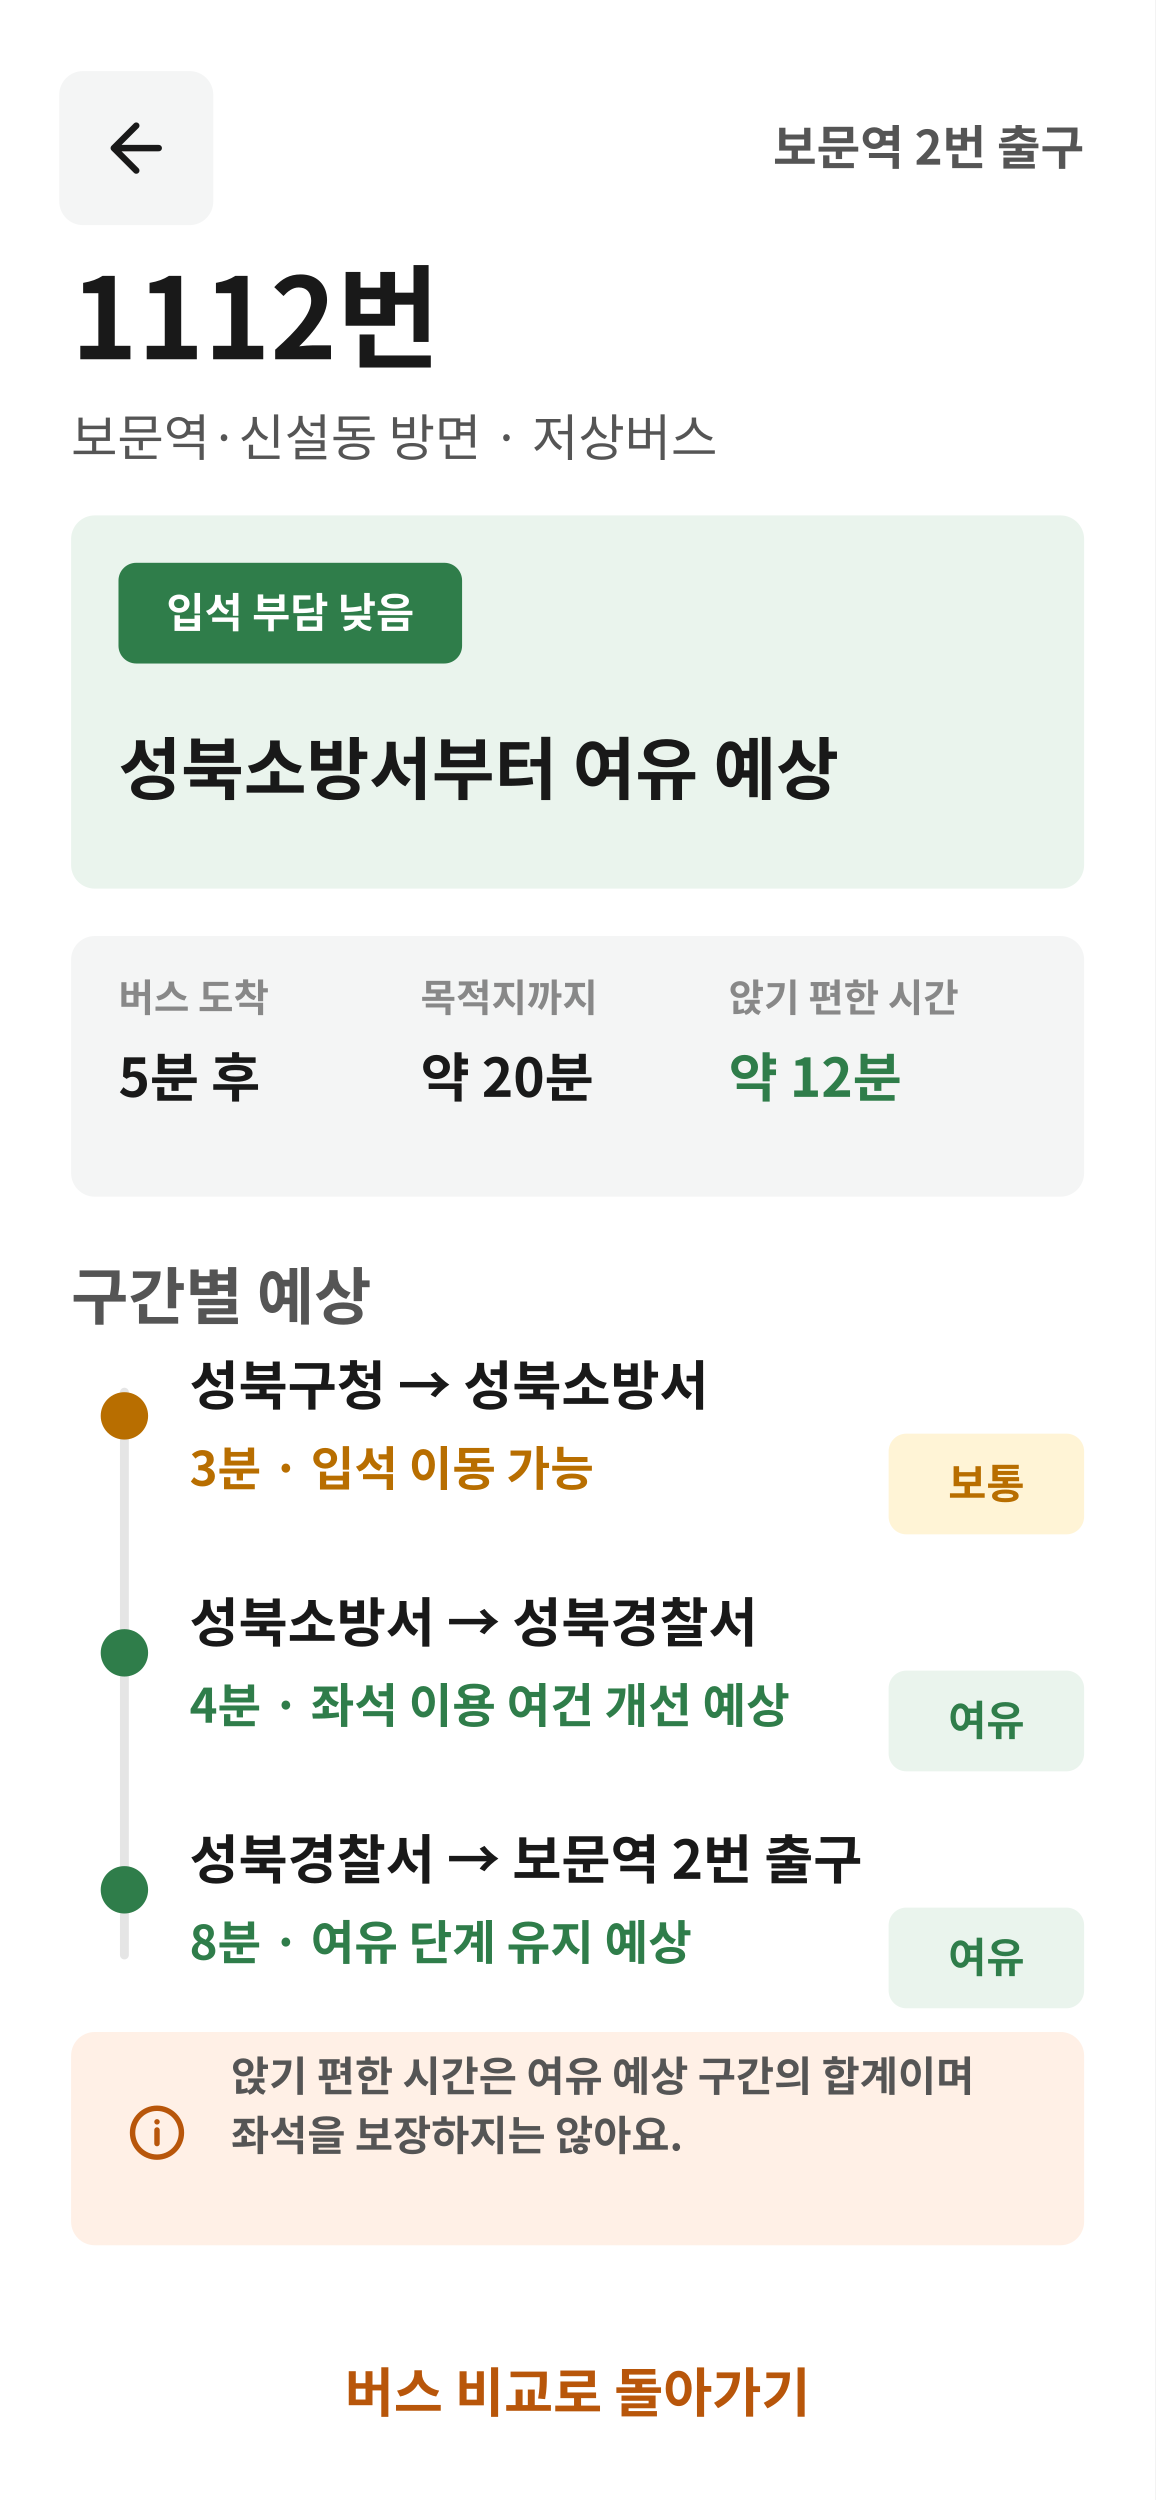
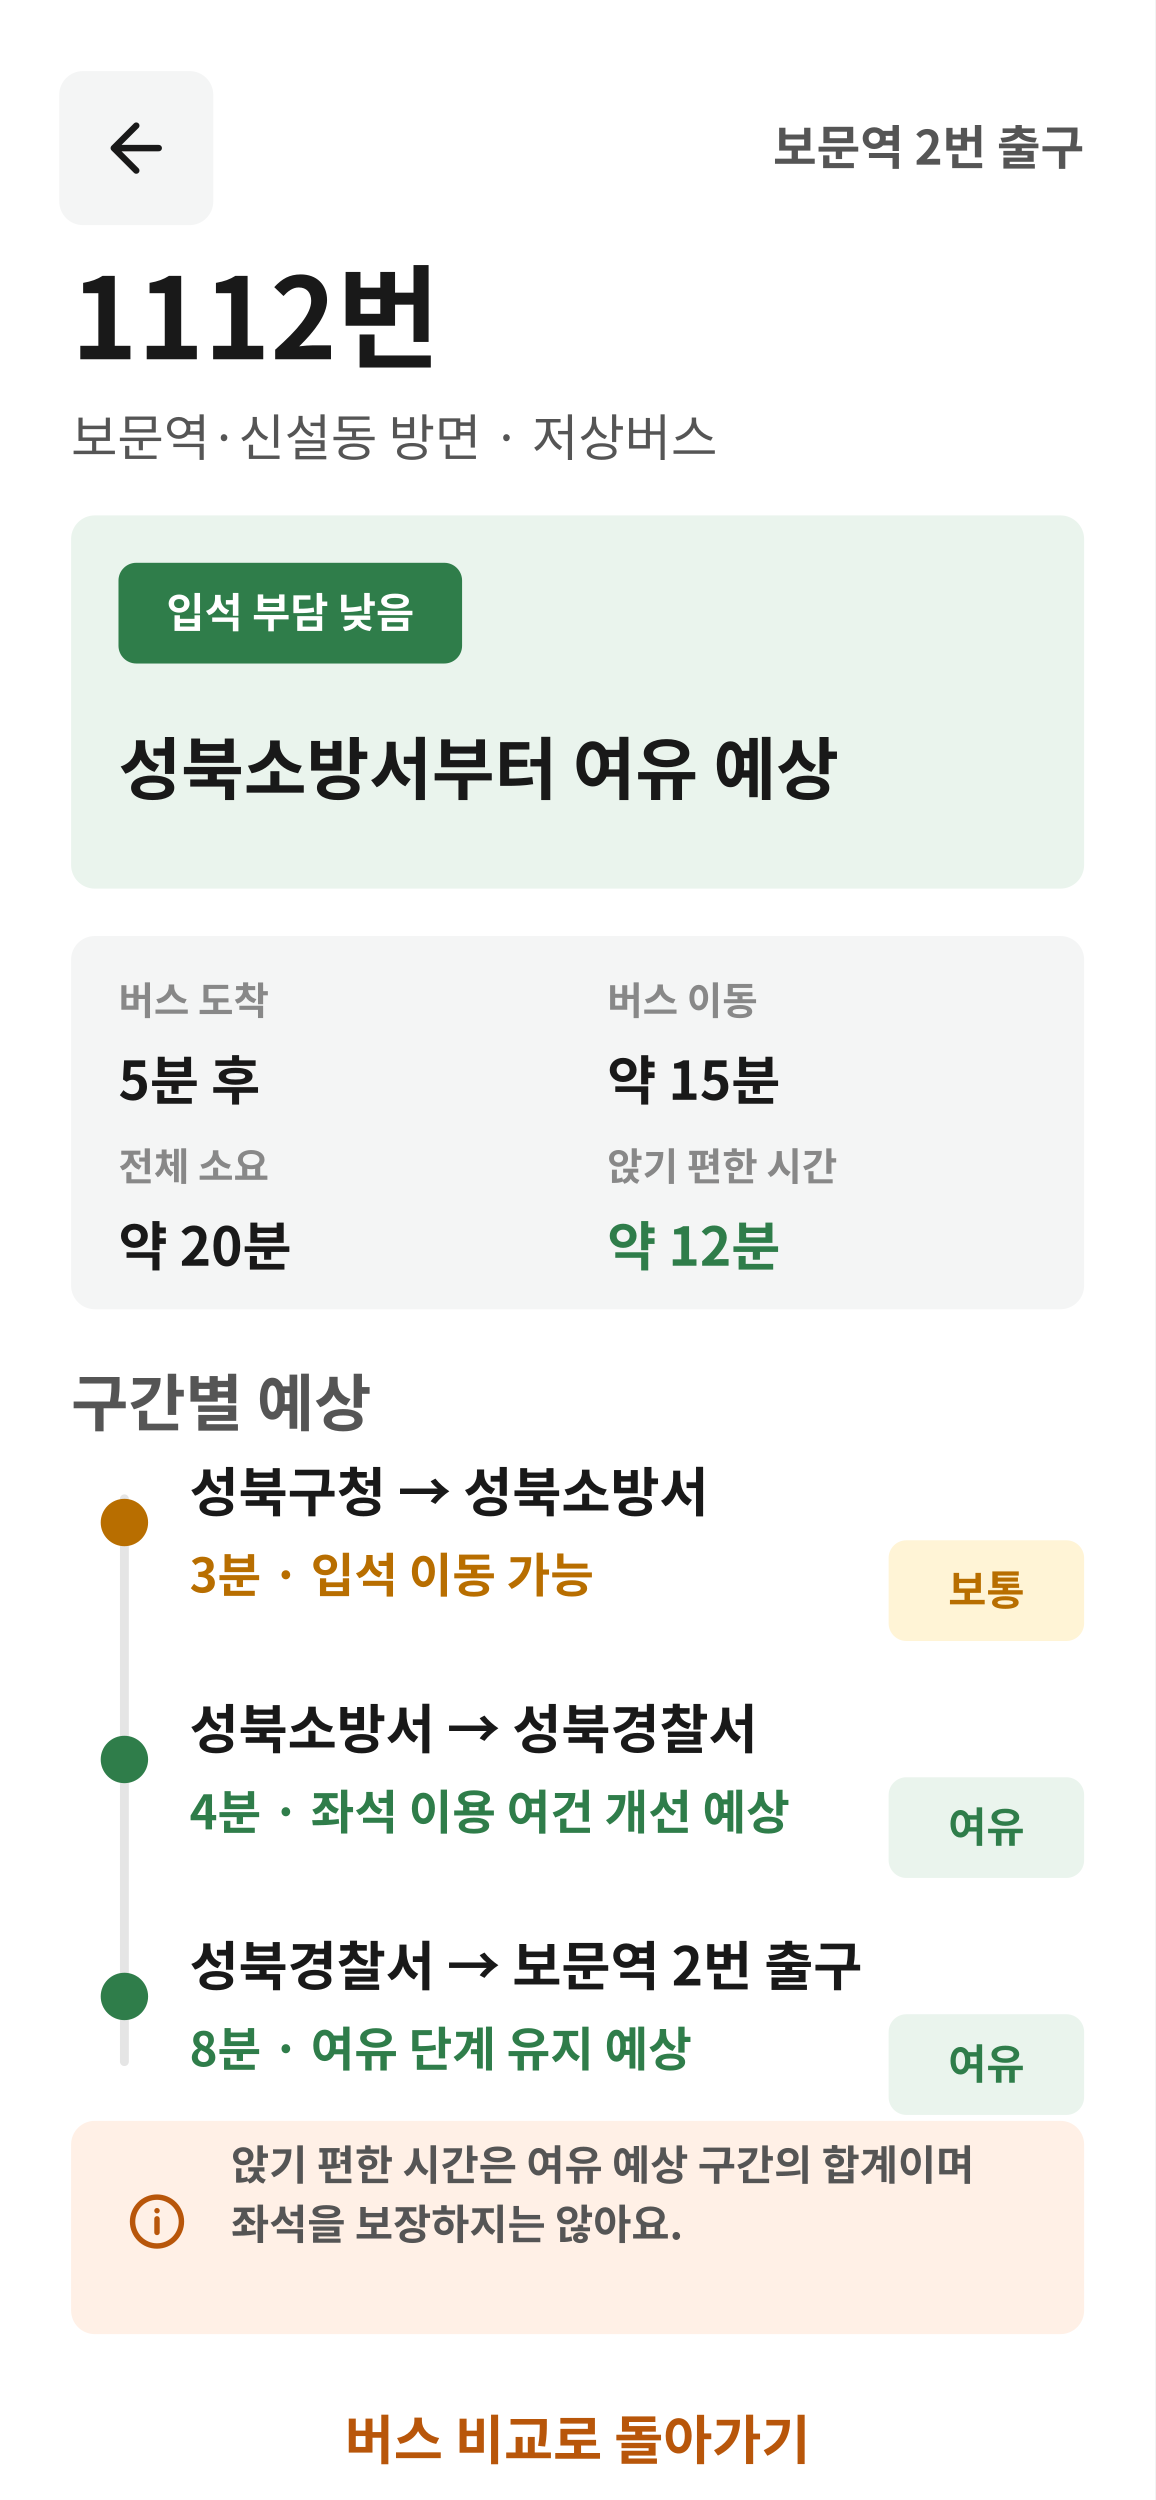
<svg xmlns="http://www.w3.org/2000/svg" width="390" height="844" viewBox="0 0 390 844" role="img" aria-label="버스 구간별 혼잡도 상세 화면">
  <rect x="0" y="0" width="390" height="844" rx="0" fill="#FFFFFF" stroke="none" stroke-width="1" />
  <rect x="20" y="24" width="52" height="52" rx="8" fill="#F4F5F5" stroke="none" stroke-width="1" />
  <g transform="translate(33 37) scale(1.083333)">
    <path d="M19 12H5M12 19l-7-7 7-7" fill="none" stroke="#191919" stroke-width="2" stroke-linecap="round" stroke-linejoin="round" />
  </g>
  <text x="366" y="50" font-family="Noto Sans CJK KR, Malgun Gothic, sans-serif" font-size="16" font-weight="700" fill="#555555" text-anchor="end" dominant-baseline="middle" letter-spacing="0">보문역 2번 출구</text>
  <text x="24" y="108" font-family="Noto Sans CJK KR, Malgun Gothic, sans-serif" font-size="38" font-weight="800" fill="#191919" text-anchor="start" dominant-baseline="middle" letter-spacing="0">1112번</text>
  <text x="24" y="148" font-family="Noto Sans CJK KR, Malgun Gothic, sans-serif" font-size="17" font-weight="500" fill="#555555" text-anchor="start" dominant-baseline="middle" letter-spacing="0">보문역·신설동 방면 · 저상버스</text>
  <rect x="24" y="174" width="342" height="126" rx="8" fill="#EAF4ED" stroke="none" stroke-width="1" />
  <rect x="40" y="190" width="116" height="34" rx="6" fill="#2F7D4A" stroke="none" stroke-width="1" />
  <text x="98" y="207" font-family="Noto Sans CJK KR, Malgun Gothic, sans-serif" font-size="14" font-weight="800" fill="#FFFFFF" text-anchor="middle" dominant-baseline="middle" letter-spacing="0">입석 부담 낮음</text>
  <text x="40" y="260" font-family="Noto Sans CJK KR, Malgun Gothic, sans-serif" font-size="23" font-weight="800" fill="#191919" text-anchor="start" dominant-baseline="middle" letter-spacing="0">성북소방서부터 여유 예상</text>
-   <rect x="24" y="316" width="342" height="88" rx="8" fill="#F4F5F5" stroke="none" stroke-width="1" />
-   <text x="40" y="337" font-family="Noto Sans CJK KR, Malgun Gothic, sans-serif" font-size="13" font-weight="600" fill="#888888" text-anchor="start" dominant-baseline="middle" letter-spacing="0">버스 도착</text>
-   <text x="40" y="364" font-family="Noto Sans CJK KR, Malgun Gothic, sans-serif" font-size="18" font-weight="800" fill="#191919" text-anchor="start" dominant-baseline="middle" letter-spacing="0">5분 후</text>
-   <text x="142" y="337" font-family="Noto Sans CJK KR, Malgun Gothic, sans-serif" font-size="13" font-weight="600" fill="#888888" text-anchor="start" dominant-baseline="middle" letter-spacing="0">목적지까지</text>
-   <text x="142" y="364" font-family="Noto Sans CJK KR, Malgun Gothic, sans-serif" font-size="18" font-weight="800" fill="#191919" text-anchor="start" dominant-baseline="middle" letter-spacing="0">약 20분</text>
-   <text x="246" y="337" font-family="Noto Sans CJK KR, Malgun Gothic, sans-serif" font-size="13" font-weight="600" fill="#888888" text-anchor="start" dominant-baseline="middle" letter-spacing="0">앉기 편한 시간</text>
-   <text x="246" y="364" font-family="Noto Sans CJK KR, Malgun Gothic, sans-serif" font-size="18" font-weight="800" fill="#2F7D4A" text-anchor="start" dominant-baseline="middle" letter-spacing="0">약 12분</text>
-   <text x="24" y="438" font-family="Noto Sans CJK KR, Malgun Gothic, sans-serif" font-size="21" font-weight="700" fill="#555555" text-anchor="start" dominant-baseline="middle" letter-spacing="0">구간별 예상</text>
-   <line x1="42" y1="470" x2="42" y2="660" stroke="#E5E5E5" stroke-width="3" stroke-linecap="round" />
-   <circle cx="42" cy="478" r="8" fill="#B86E00" stroke="none" stroke-width="1" />
-   <text x="64" y="468" font-family="Noto Sans CJK KR, Malgun Gothic, sans-serif" font-size="18" font-weight="700" fill="#191919" text-anchor="start" dominant-baseline="middle" letter-spacing="0">성북구청 → 성북소방서</text>
-   <text x="64" y="496" font-family="Noto Sans CJK KR, Malgun Gothic, sans-serif" font-size="16" font-weight="600" fill="#B86E00" text-anchor="start" dominant-baseline="middle" letter-spacing="0">3분 · 입석 이동 가능</text>
-   <rect x="300" y="484" width="66" height="34" rx="6" fill="#FFF4D6" stroke="none" stroke-width="1" />
-   <text x="333" y="501" font-family="Noto Sans CJK KR, Malgun Gothic, sans-serif" font-size="14" font-weight="800" fill="#B86E00" text-anchor="middle" dominant-baseline="middle" letter-spacing="0">보통</text>
-   <circle cx="42" cy="558" r="8" fill="#2F7D4A" stroke="none" stroke-width="1" />
-   <text x="64" y="548" font-family="Noto Sans CJK KR, Malgun Gothic, sans-serif" font-size="18" font-weight="700" fill="#191919" text-anchor="start" dominant-baseline="middle" letter-spacing="0">성북소방서 → 성북경찰서</text>
-   <text x="64" y="576" font-family="Noto Sans CJK KR, Malgun Gothic, sans-serif" font-size="16" font-weight="600" fill="#2F7D4A" text-anchor="start" dominant-baseline="middle" letter-spacing="0">4분 · 좌석 이용 여건 개선 예상</text>
-   <rect x="300" y="564" width="66" height="34" rx="6" fill="#EAF4ED" stroke="none" stroke-width="1" />
-   <text x="333" y="581" font-family="Noto Sans CJK KR, Malgun Gothic, sans-serif" font-size="14" font-weight="800" fill="#2F7D4A" text-anchor="middle" dominant-baseline="middle" letter-spacing="0">여유</text>
-   <circle cx="42" cy="638" r="8" fill="#2F7D4A" stroke="none" stroke-width="1" />
-   <text x="64" y="628" font-family="Noto Sans CJK KR, Malgun Gothic, sans-serif" font-size="18" font-weight="700" fill="#191919" text-anchor="start" dominant-baseline="middle" letter-spacing="0">성북경찰서 → 보문역 2번 출구</text>
-   <text x="64" y="656" font-family="Noto Sans CJK KR, Malgun Gothic, sans-serif" font-size="16" font-weight="600" fill="#2F7D4A" text-anchor="start" dominant-baseline="middle" letter-spacing="0">8분 · 여유 단계 유지 예상</text>
-   <rect x="300" y="644" width="66" height="34" rx="6" fill="#EAF4ED" stroke="none" stroke-width="1" />
-   <text x="333" y="661" font-family="Noto Sans CJK KR, Malgun Gothic, sans-serif" font-size="14" font-weight="800" fill="#2F7D4A" text-anchor="middle" dominant-baseline="middle" letter-spacing="0">여유</text>
-   <rect x="24" y="686" width="342" height="72" rx="8" fill="#FFF0E6" stroke="none" stroke-width="1" />
-   <g transform="translate(42 709) scale(0.9166667)">
+   <rect x="24" y="316" width="342" height="126" rx="8" fill="#F4F5F5" stroke="none" stroke-width="1" />
+   <text x="40" y="338" font-family="Noto Sans CJK KR, Malgun Gothic, sans-serif" font-size="13" font-weight="600" fill="#888888" text-anchor="start" dominant-baseline="middle" letter-spacing="0">버스 도착</text>
+   <text x="40" y="365" font-family="Noto Sans CJK KR, Malgun Gothic, sans-serif" font-size="18" font-weight="800" fill="#191919" text-anchor="start" dominant-baseline="middle" letter-spacing="0">5분 후</text>
+   <text x="205" y="338" font-family="Noto Sans CJK KR, Malgun Gothic, sans-serif" font-size="13" font-weight="600" fill="#888888" text-anchor="start" dominant-baseline="middle" letter-spacing="0">버스 이동</text>
+   <text x="205" y="365" font-family="Noto Sans CJK KR, Malgun Gothic, sans-serif" font-size="18" font-weight="800" fill="#191919" text-anchor="start" dominant-baseline="middle" letter-spacing="0">약 15분</text>
+   <text x="40" y="394" font-family="Noto Sans CJK KR, Malgun Gothic, sans-serif" font-size="13" font-weight="600" fill="#888888" text-anchor="start" dominant-baseline="middle" letter-spacing="0">전체 소요</text>
+   <text x="40" y="421" font-family="Noto Sans CJK KR, Malgun Gothic, sans-serif" font-size="18" font-weight="800" fill="#191919" text-anchor="start" dominant-baseline="middle" letter-spacing="0">약 20분</text>
+   <text x="205" y="394" font-family="Noto Sans CJK KR, Malgun Gothic, sans-serif" font-size="13" font-weight="600" fill="#888888" text-anchor="start" dominant-baseline="middle" letter-spacing="0">앉기 편한 시간</text>
+   <text x="205" y="421" font-family="Noto Sans CJK KR, Malgun Gothic, sans-serif" font-size="18" font-weight="800" fill="#2F7D4A" text-anchor="start" dominant-baseline="middle" letter-spacing="0">약 12분</text>
+   <text x="24" y="474" font-family="Noto Sans CJK KR, Malgun Gothic, sans-serif" font-size="21" font-weight="700" fill="#555555" text-anchor="start" dominant-baseline="middle" letter-spacing="0">구간별 예상</text>
+   <line x1="42" y1="506" x2="42" y2="696" stroke="#E5E5E5" stroke-width="3" stroke-linecap="round" />
+   <circle cx="42" cy="514" r="8" fill="#B86E00" stroke="none" stroke-width="1" />
+   <text x="64" y="504" font-family="Noto Sans CJK KR, Malgun Gothic, sans-serif" font-size="18" font-weight="700" fill="#191919" text-anchor="start" dominant-baseline="middle" letter-spacing="0">성북구청 → 성북소방서</text>
+   <text x="64" y="532" font-family="Noto Sans CJK KR, Malgun Gothic, sans-serif" font-size="16" font-weight="600" fill="#B86E00" text-anchor="start" dominant-baseline="middle" letter-spacing="0">3분 · 입석 이동 가능</text>
+   <rect x="300" y="520" width="66" height="34" rx="6" fill="#FFF4D6" stroke="none" stroke-width="1" />
+   <text x="333" y="537" font-family="Noto Sans CJK KR, Malgun Gothic, sans-serif" font-size="14" font-weight="800" fill="#B86E00" text-anchor="middle" dominant-baseline="middle" letter-spacing="0">보통</text>
+   <circle cx="42" cy="594" r="8" fill="#2F7D4A" stroke="none" stroke-width="1" />
+   <text x="64" y="584" font-family="Noto Sans CJK KR, Malgun Gothic, sans-serif" font-size="18" font-weight="700" fill="#191919" text-anchor="start" dominant-baseline="middle" letter-spacing="0">성북소방서 → 성북경찰서</text>
+   <text x="64" y="612" font-family="Noto Sans CJK KR, Malgun Gothic, sans-serif" font-size="16" font-weight="600" fill="#2F7D4A" text-anchor="start" dominant-baseline="middle" letter-spacing="0">4분 · 좌석 이용 여건 개선 예상</text>
+   <rect x="300" y="600" width="66" height="34" rx="6" fill="#EAF4ED" stroke="none" stroke-width="1" />
+   <text x="333" y="617" font-family="Noto Sans CJK KR, Malgun Gothic, sans-serif" font-size="14" font-weight="800" fill="#2F7D4A" text-anchor="middle" dominant-baseline="middle" letter-spacing="0">여유</text>
+   <circle cx="42" cy="674" r="8" fill="#2F7D4A" stroke="none" stroke-width="1" />
+   <text x="64" y="664" font-family="Noto Sans CJK KR, Malgun Gothic, sans-serif" font-size="18" font-weight="700" fill="#191919" text-anchor="start" dominant-baseline="middle" letter-spacing="0">성북경찰서 → 보문역 2번 출구</text>
+   <text x="64" y="692" font-family="Noto Sans CJK KR, Malgun Gothic, sans-serif" font-size="16" font-weight="600" fill="#2F7D4A" text-anchor="start" dominant-baseline="middle" letter-spacing="0">8분 · 여유 단계 유지 예상</text>
+   <rect x="300" y="680" width="66" height="34" rx="6" fill="#EAF4ED" stroke="none" stroke-width="1" />
+   <text x="333" y="697" font-family="Noto Sans CJK KR, Malgun Gothic, sans-serif" font-size="14" font-weight="800" fill="#2F7D4A" text-anchor="middle" dominant-baseline="middle" letter-spacing="0">여유</text>
+   <rect x="24" y="716" width="342" height="72" rx="8" fill="#FFF0E6" stroke="none" stroke-width="1" />
+   <g transform="translate(42 739) scale(0.9166667)">
    <circle cx="12" cy="12" r="9" fill="none" stroke="#B8560A" stroke-width="2" stroke-linecap="round" stroke-linejoin="round" />
    <path d="M12 11v5M12 8h.01" fill="none" stroke="#B8560A" stroke-width="2" stroke-linecap="round" stroke-linejoin="round" />
  </g>
-   <text x="78" y="706" font-family="Noto Sans CJK KR, Malgun Gothic, sans-serif" font-size="14" font-weight="600" fill="#555555" text-anchor="start" letter-spacing="0">
+   <text x="78" y="736" font-family="Noto Sans CJK KR, Malgun Gothic, sans-serif" font-size="14" font-weight="600" fill="#555555" text-anchor="start" letter-spacing="0">
    <tspan x="78" dy="0">앉기 편한 시간은 여유 예상 구간의 합계이며</tspan>
    <tspan x="78" dy="20">좌석을 보장하지는 않아요.</tspan>
  </text>
-   <text x="195" y="808" font-family="Noto Sans CJK KR, Malgun Gothic, sans-serif" font-size="18" font-weight="800" fill="#B8560A" text-anchor="middle" dominant-baseline="middle" letter-spacing="0">버스 비교로 돌아가기</text>
+   <text x="195" y="824" font-family="Noto Sans CJK KR, Malgun Gothic, sans-serif" font-size="18" font-weight="800" fill="#B8560A" text-anchor="middle" dominant-baseline="middle" letter-spacing="0">버스 비교로 돌아가기</text>
</svg>
